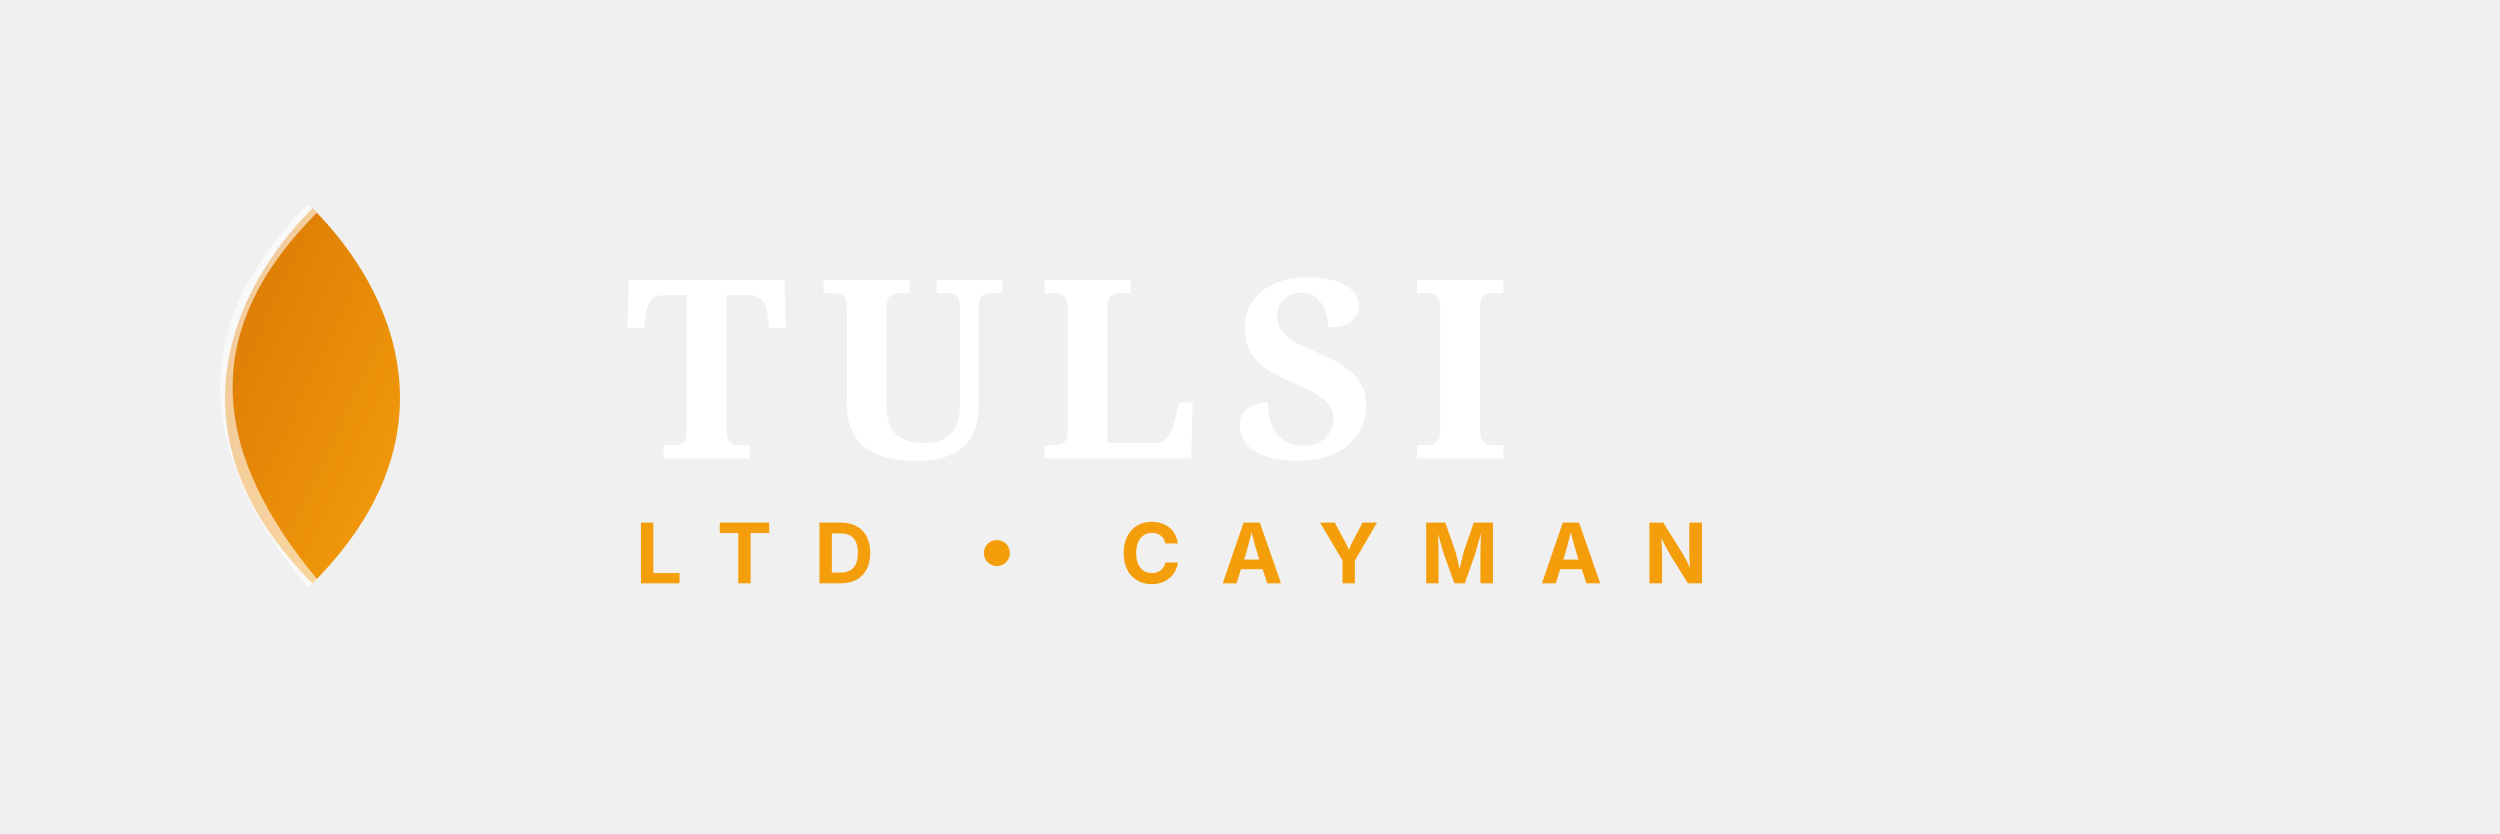
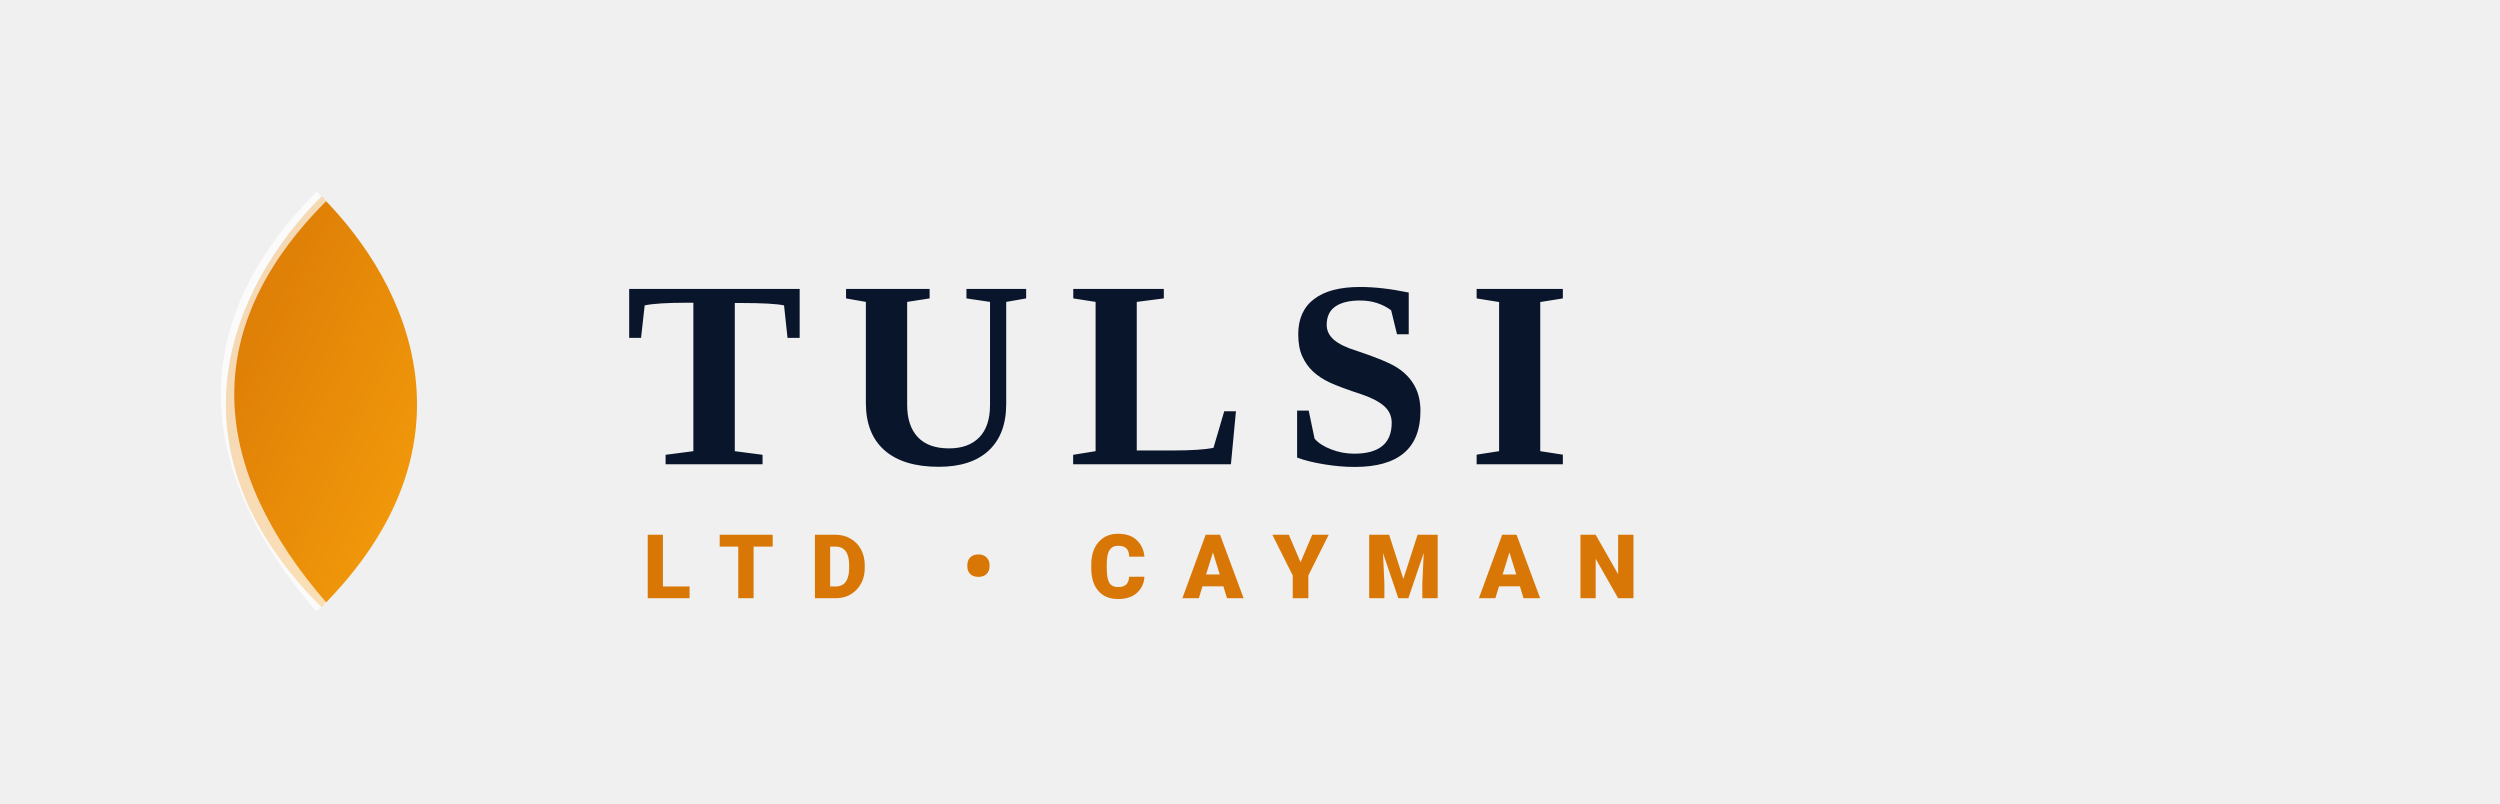
- <svg xmlns="http://www.w3.org/2000/svg" viewBox="0 0 240 80" width="240" height="80">
+ <svg xmlns="http://www.w3.org/2000/svg" viewBox="0 0 280 90" width="280" height="90">
  <defs>
-     <linearGradient id="tulsiGold" x1="0%" y1="0%" x2="100%" y2="100%">
+     <linearGradient id="tulsiGoldLight" x1="0%" y1="0%" x2="100%" y2="100%">
      <stop offset="0%" stop-color="#D97706" />
      <stop offset="100%" stop-color="#F59E0B" />
    </linearGradient>
  </defs>
-   <g transform="translate(16, 20)">
-     <path d="M14 0 C6 8 0 22 14 36 C28 22 22 8 14 0 Z" fill="url(#tulsiGold)" />
-     <path d="M14 36 C4 24 2 12 14 0" stroke="#FFFFFF" stroke-width="1.2" fill="none" opacity="0.6" />
-     <text x="44" y="24" font-family="'Cinzel', 'Playfair Display', Georgia, serif" font-weight="900" font-size="24" fill="#FFFFFF" letter-spacing="3">TULSI</text>
-     <text x="45" y="36" font-family="-apple-system, system-ui, sans-serif" font-weight="700" font-size="8" fill="#F59E0B" letter-spacing="4">LTD • CAYMAN</text>
+   <g transform="translate(18, 22)">
+     <path d="M18 0 C8 10 0 28 18 46 C36 28 28 10 18 0 Z" fill="url(#tulsiGoldLight)" />
+     <path d="M18 46 C5 31 3 15 18 0" stroke="#FFFFFF" stroke-width="1.5" fill="none" opacity="0.7" />
+     <text x="52" y="30" font-family="'Cinzel', 'Playfair Display', 'Times New Roman', Georgia, serif" font-weight="900" font-size="30" fill="#09152B" letter-spacing="4">TULSI</text>
+     <text x="54" y="45" font-family="-apple-system, BlinkMacSystemFont, 'Segoe UI', Roboto, sans-serif" font-weight="800" font-size="10" fill="#D97706" letter-spacing="4">LTD • CAYMAN</text>
  </g>
</svg>
